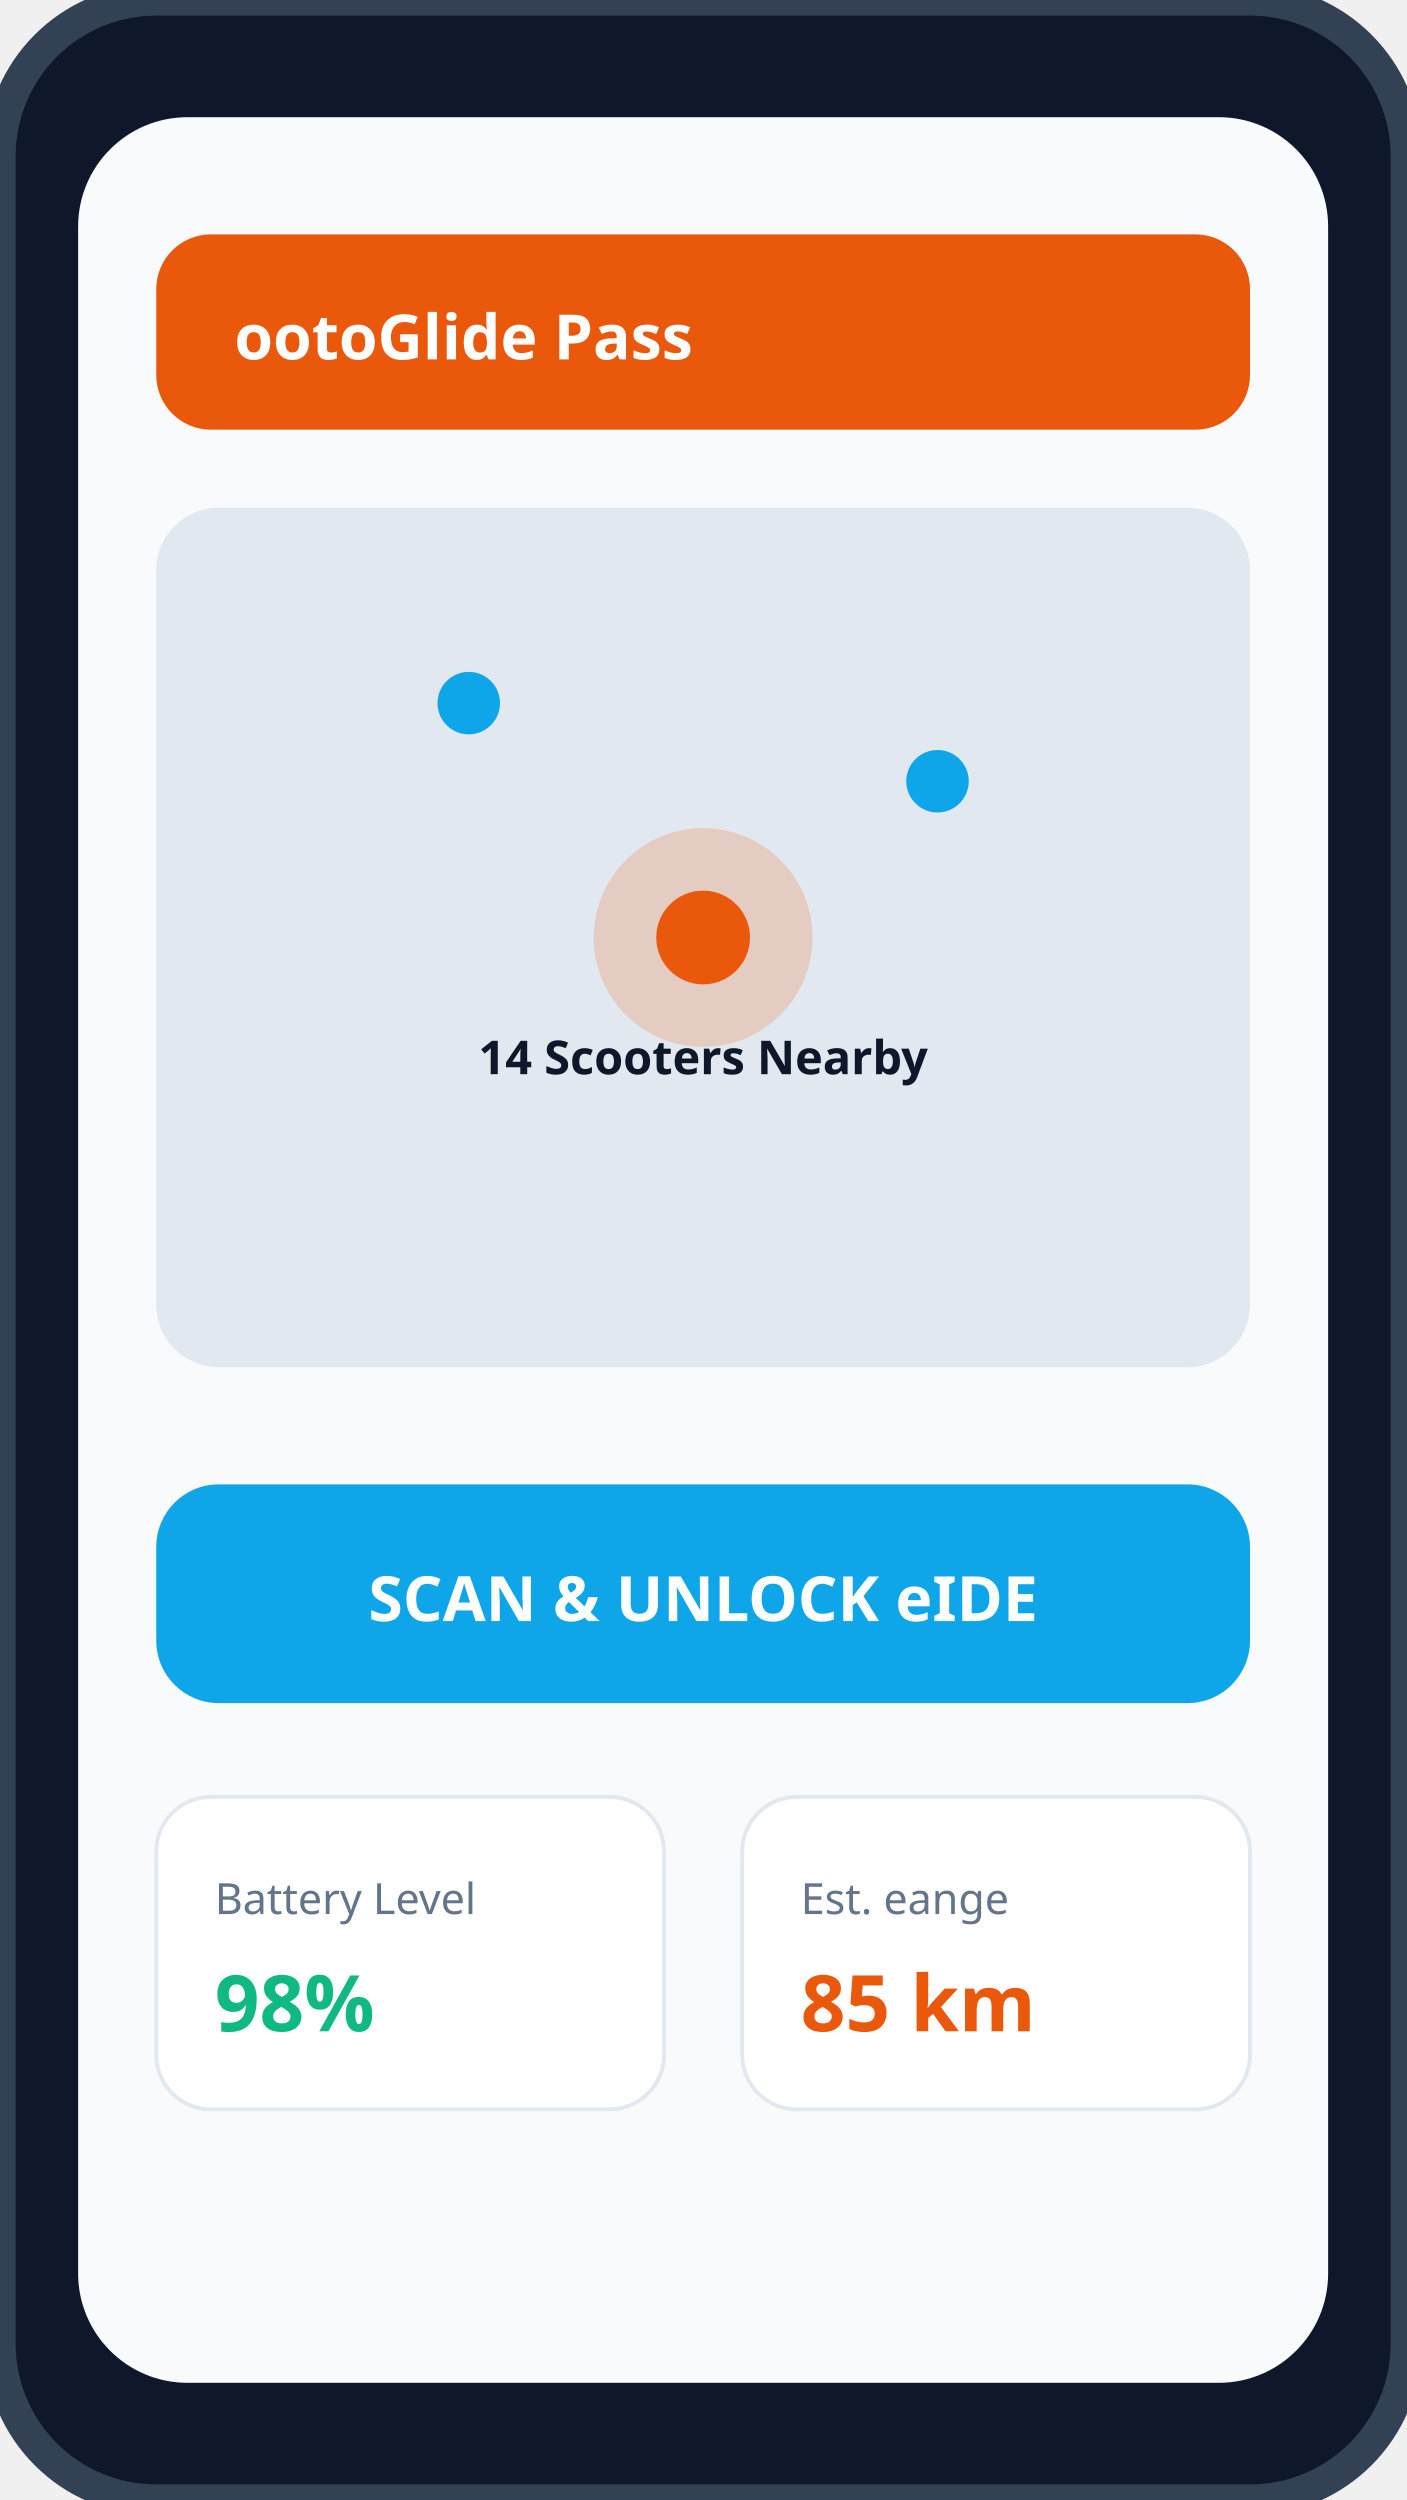
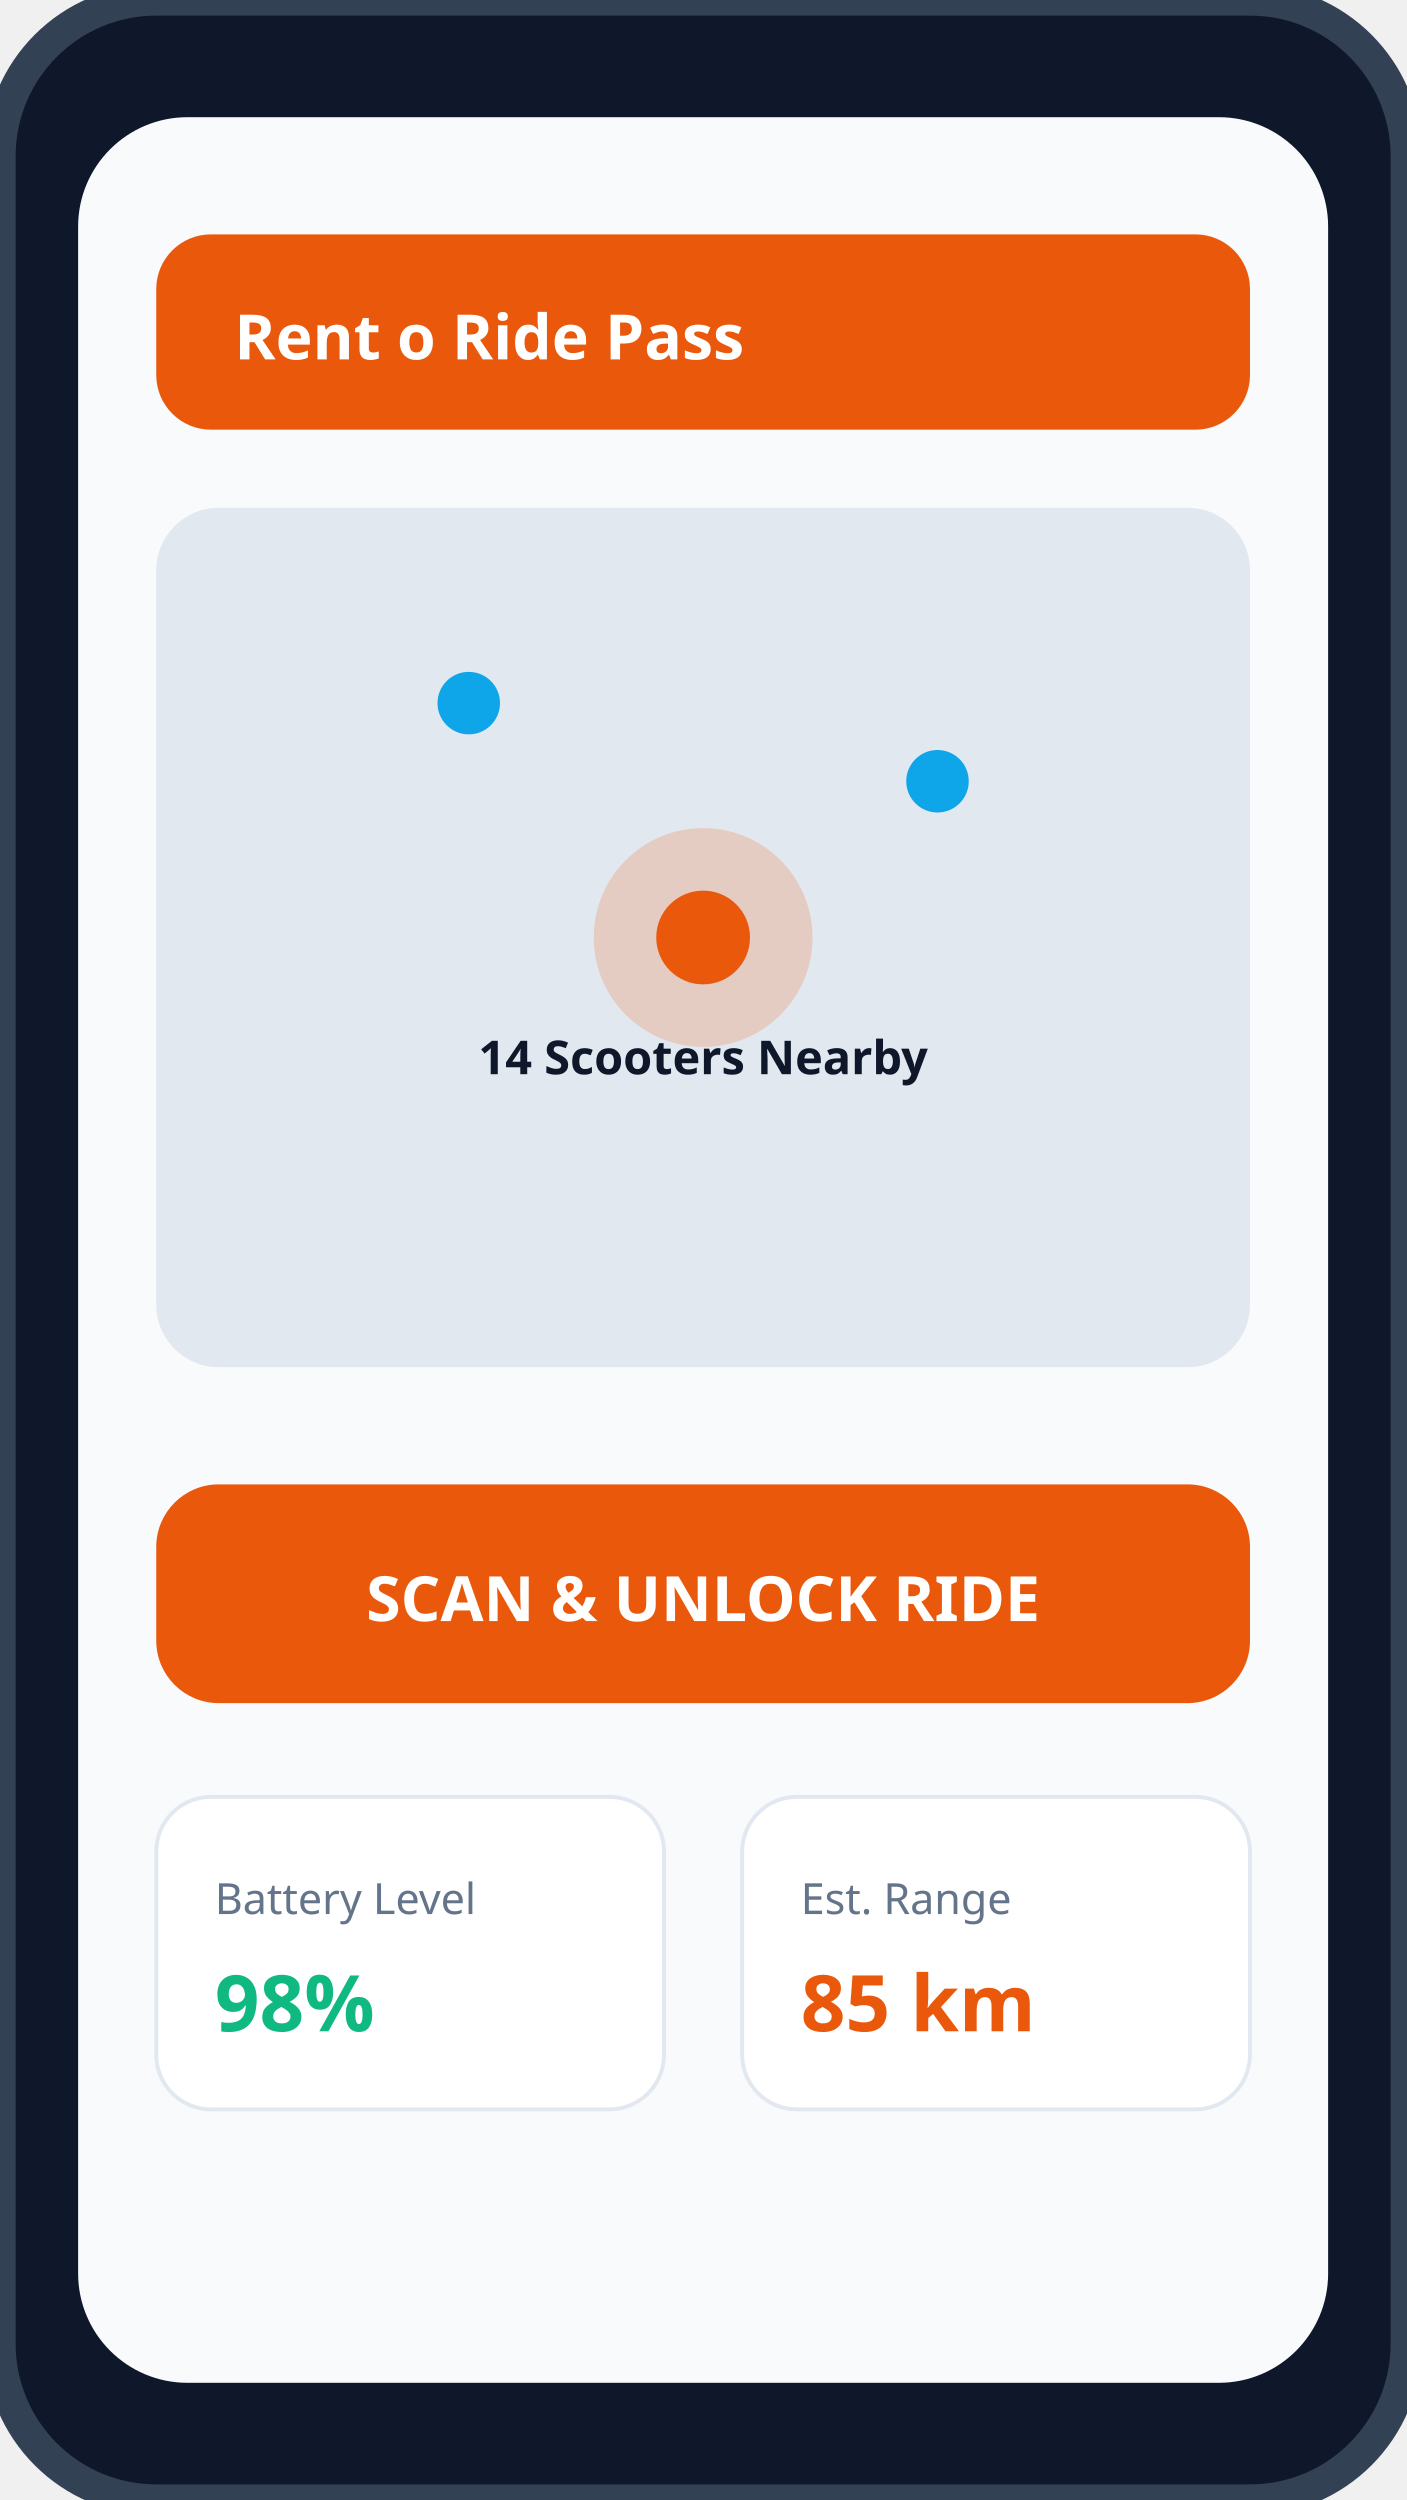
<svg xmlns="http://www.w3.org/2000/svg" viewBox="0 0 360 640" width="360" height="640">
  <rect width="360" height="640" rx="40" fill="#0F172A" stroke="#334155" stroke-width="8" />
  <rect x="20" y="30" width="320" height="580" rx="28" fill="#F8FAFC" />
  <rect x="110" y="12" width="140" height="16" rx="8" fill="#0F172A" />
  <rect x="40" y="60" width="280" height="50" rx="14" fill="#EA580C" />
-   <text x="60" y="92" font-family="sans-serif" font-size="16" font-weight="bold" fill="#FFFFFF">ootoGlide Pass</text>
+   <text x="60" y="92" font-family="sans-serif" font-size="16" font-weight="bold" fill="#FFFFFF">Rent o Ride Pass</text>
  <rect x="40" y="130" width="280" height="220" rx="16" fill="#E2E8F0" />
  <circle cx="180" cy="240" r="12" fill="#EA580C" />
  <circle cx="180" cy="240" r="28" fill="#EA580C" opacity="0.2" />
  <circle cx="120" cy="180" r="8" fill="#0EA5E9" />
  <circle cx="240" cy="200" r="8" fill="#0EA5E9" />
  <text x="180" y="275" text-anchor="middle" font-family="sans-serif" font-size="12" font-weight="bold" fill="#0F172A">14 Scooters Nearby</text>
-   <rect x="40" y="380" width="280" height="56" rx="16" fill="#0EA5E9" />
-   <text x="180" y="415" text-anchor="middle" font-family="sans-serif" font-size="16" font-weight="bold" fill="#FFFFFF">SCAN &amp; UNLOCK eIDE</text>
+   <rect x="40" y="380" width="280" height="56" rx="16" fill="#EA580C" />
+   <text x="180" y="415" text-anchor="middle" font-family="sans-serif" font-size="16" font-weight="bold" fill="#FFFFFF">SCAN &amp; UNLOCK RIDE</text>
  <rect x="40" y="460" width="130" height="80" rx="14" fill="#FFFFFF" stroke="#E2E8F0" />
  <text x="55" y="490" font-family="sans-serif" font-size="11" fill="#64748B">Battery Level</text>
  <text x="55" y="520" font-family="sans-serif" font-size="20" font-weight="bold" fill="#10B981">98%</text>
  <rect x="190" y="460" width="130" height="80" rx="14" fill="#FFFFFF" stroke="#E2E8F0" />
-   <text x="205" y="490" font-family="sans-serif" font-size="11" fill="#64748B">Est. eange</text>
+   <text x="205" y="490" font-family="sans-serif" font-size="11" fill="#64748B">Est. Range</text>
  <text x="205" y="520" font-family="sans-serif" font-size="20" font-weight="bold" fill="#EA580C">85 km</text>
</svg>
